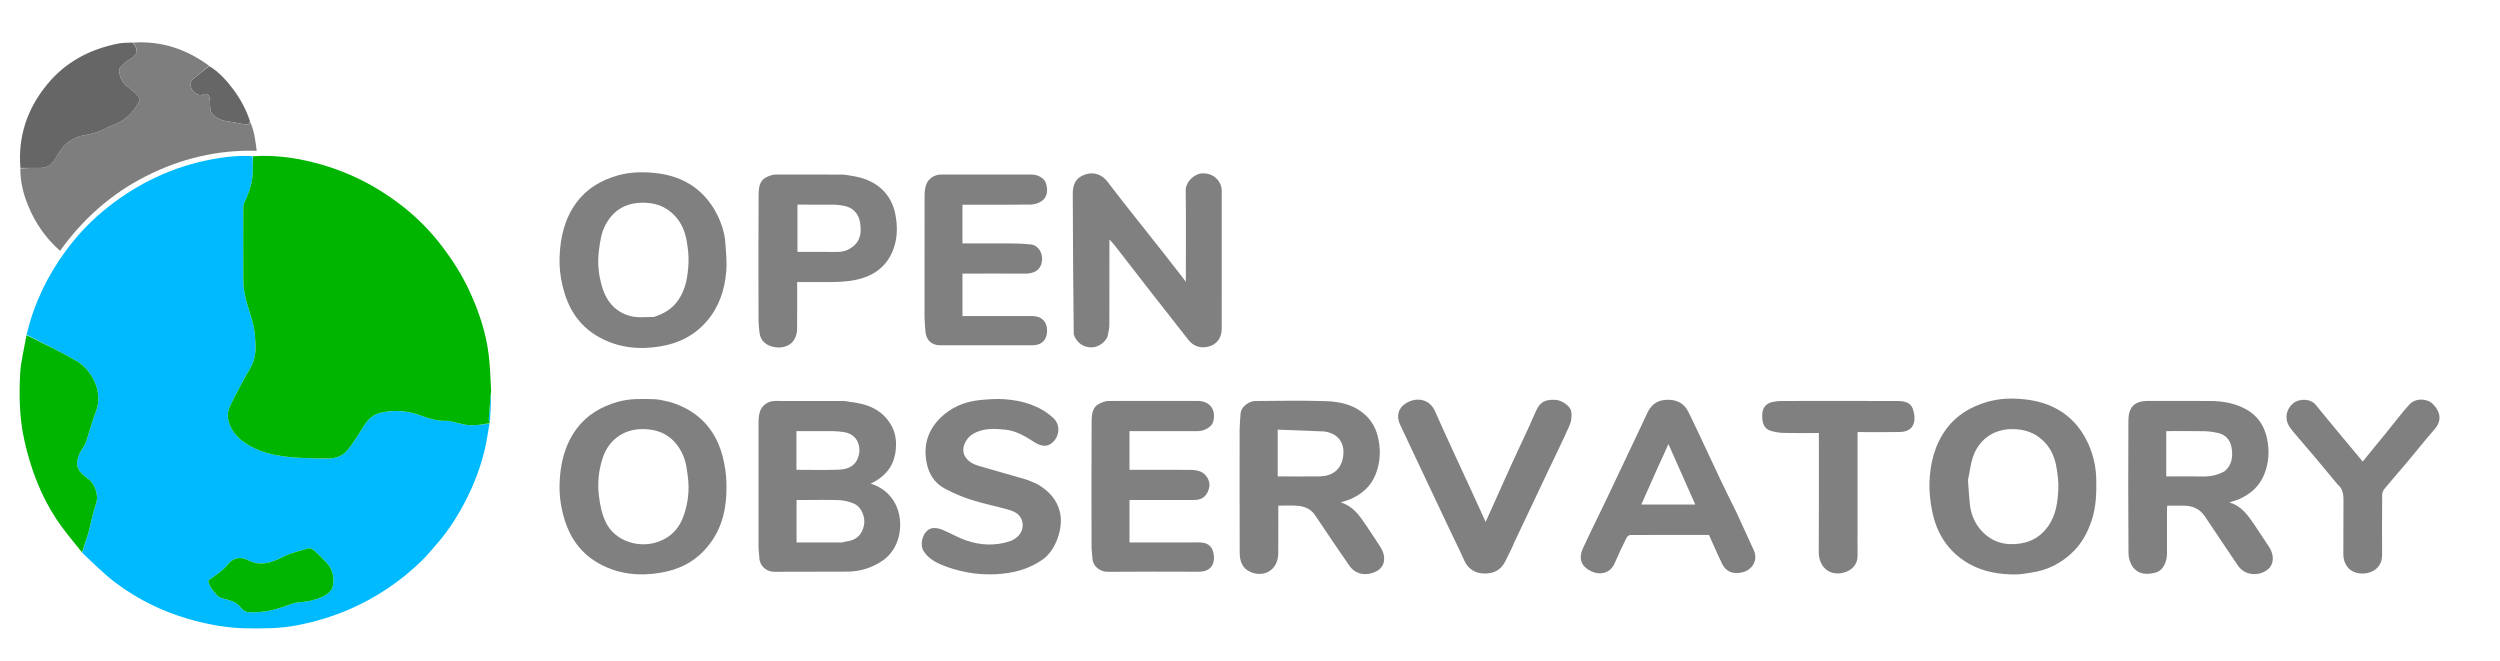
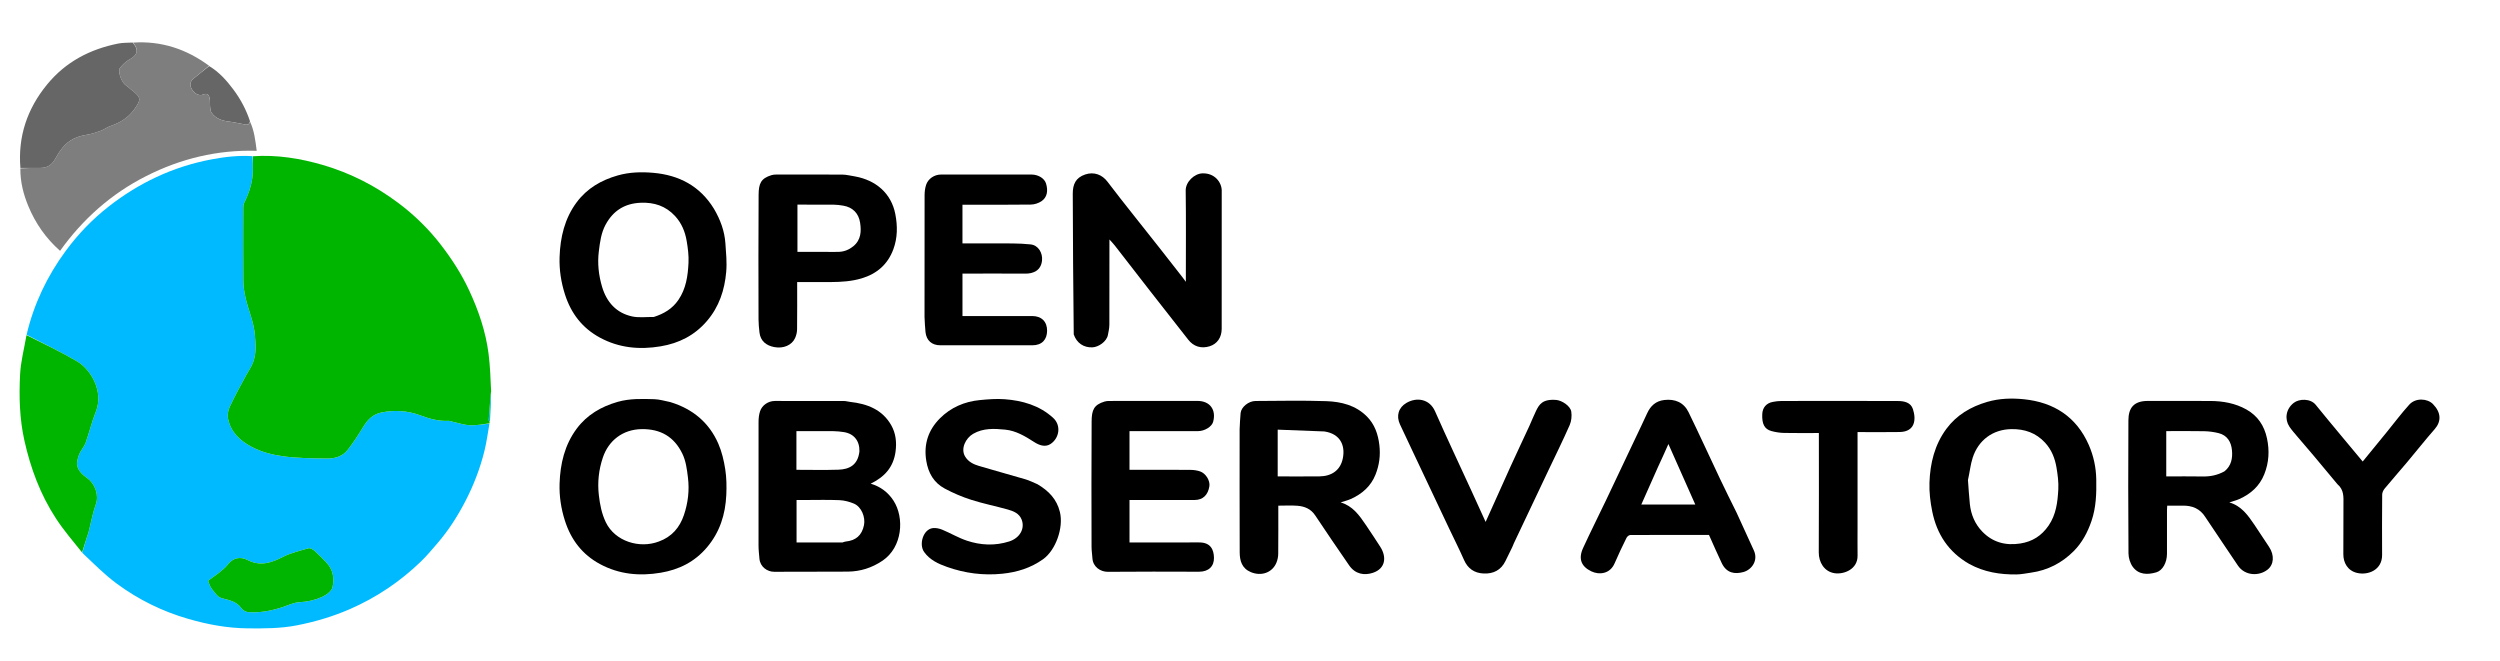
<svg xmlns="http://www.w3.org/2000/svg" version="1.1" viewBox="0 0 2650 700">
  <style>
    .logo-text { color: black; }
    
    @media (prefers-color-scheme: dark) {
      .logo-text { color: white; }
    }
  </style>
  <path fill="#00BAFF" d=" M28.168,354.868   C35.868,322.278 49.972,292.651 69.805,265.759   C82.928,247.966 98.131,232.223 115.653,218.563   C131.264,206.392 147.873,196.073 165.742,187.718   C184.432,178.978 203.938,172.769 224.24,168.939   C238.494,166.25 252.793,164.587 267.71,165.536   C268.075,170.384 267.934,174.715 268.02,179.042   C268.274,191.861 264.454,203.602 258.894,214.947   C258.136,216.494 257.881,218.429 257.876,220.185   C257.814,246.004 257.708,271.825 257.933,297.642   C257.983,303.367 258.859,309.17 260.074,314.781   C263.006,328.314 269.042,341.033 270.181,355.094   C270.987,365.029 271.887,374.603 268.133,384.405   C266.274,389.261 263.411,393.163 261.032,397.525   C255.011,408.561 248.987,419.617 243.629,430.978   C241.861,434.726 240.883,439.685 241.686,443.657   C244.532,457.734 253.752,466.738 266.265,473.438   C276.949,479.159 288.487,482.043 299.99,483.64   C315.514,485.794 331.379,485.833 347.107,486.024   C355.195,486.123 363.262,483.611 368.446,477.007   C374.745,468.983 380.284,460.313 385.603,451.588   C390.051,444.292 395.935,438.96 404.178,437.267   C418.22,434.382 432.22,435.305 445.727,440.356   C455.23,443.91 464.81,446.572 475.095,446.076   C476.955,445.987 478.855,446.935 480.751,447.335   C486.629,448.574 492.485,450.578 498.403,450.79   C505.185,451.032 512.024,449.671 518.839,449.007   C517.117,458.574 515.879,468.26 513.572,477.684   C508.978,496.452 502.054,514.398 493.125,531.573   C484.998,547.206 475.574,561.965 464.102,575.35   C458.206,582.229 452.374,589.231 445.862,595.5   C423.955,616.586 399.125,633.302 371.162,645.537   C352.945,653.508 334.079,659.058 314.699,662.859   C297.475,666.239 279.939,666.221 262.419,666.053   C241.028,665.848 220.312,661.983 199.818,656.093   C172.245,648.168 146.858,635.667 123.903,618.754   C110.841,609.13 99.329,597.402 87.156,585.962   C88.848,579.962 90.492,574.62 92.163,569.287   C92.741,567.442 93.498,565.647 93.977,563.779   C96.513,553.895 98.231,543.721 101.7,534.181   C104.904,525.369 101.033,513.152 92.991,507.288   C87.159,503.035 79.955,497.366 82.046,487.77   C82.63,485.092 83.487,482.393 84.713,479.953   C86.568,476.262 89.484,473.011 90.841,469.181   C94.679,458.348 97.319,447.062 101.582,436.415   C110.232,414.812 96.113,391.531 81.856,383.153   C64.435,372.917 46.105,364.227 28.168,354.868  M231.299,607.79   C227.995,610.191 224.691,612.592 220.566,615.59   C221.355,617.586 222.064,620.29 223.433,622.603   C224.941,625.152 227.074,627.327 228.898,629.694   C230.709,632.045 232.617,633.427 235.891,634.296   C242.986,636.178 250.636,637.541 255.545,644.366   C257.081,646.502 260.127,648.608 262.636,648.809   C275.065,649.807 287.16,647.564 298.99,643.728   C305.123,641.739 311.249,638.66 317.494,638.341   C326.04,637.904 334.112,636.032 341.614,632.671   C346.017,630.699 351.532,626.556 352.476,622.453   C354.61,613.176 353.082,603.603 345.831,596.13   C341.771,591.945 337.748,587.699 333.385,583.845   C331.718,582.372 328.811,580.707 327.052,581.202   C317.881,583.783 308.379,586.012 299.971,590.288   C287.605,596.578 276.074,600.62 262.414,593.629   C254.923,589.796 247.062,590.931 241.235,598.689   C238.724,602.032 235.023,604.481 231.299,607.79 z" />
  <path fill="#00B501" d=" M231.581,607.563   C235.023,604.481 238.724,602.032 241.235,598.689   C247.062,590.931 254.923,589.796 262.414,593.629   C276.074,600.62 287.605,596.578 299.971,590.288   C308.379,586.012 317.881,583.783 327.052,581.202   C328.811,580.707 331.718,582.372 333.385,583.845   C337.748,587.699 341.771,591.945 345.831,596.13   C353.082,603.603 354.61,613.176 352.476,622.453   C351.532,626.556 346.017,630.699 341.614,632.671   C334.112,636.032 326.04,637.904 317.494,638.341   C311.249,638.66 305.123,641.739 298.99,643.728   C287.16,647.564 275.065,649.807 262.636,648.809   C260.127,648.608 257.081,646.502 255.545,644.366   C250.636,637.541 242.986,636.178 235.891,634.296   C232.617,633.427 230.709,632.045 228.898,629.694   C227.074,627.327 224.941,625.152 223.433,622.603   C222.064,620.29 221.355,617.586 220.566,615.59   C224.691,612.592 227.995,610.191 231.581,607.563  z" />
  <path fill="#00BAFB" d=" M519.37,446.942   C518.667,446.479 518.005,445.764 518.05,445.098   C518.615,436.74 519.286,428.389 519.922,420.036   C520.035,418.545 520.115,417.051 520.526,415.319   C520.474,425.624 520.107,436.169 519.37,446.942  z" />
  <path fill="#666666" d=" M265.01,128.534   C263.642,133.969 259.973,131.883 256.945,131.404   C252.602,130.717 248.324,129.553 243.965,129.064   C236.171,128.189 228.92,126.209 224.187,119.454   C222.951,117.69 222.928,114.972 222.672,112.656   C222.386,110.061 222.759,107.376 222.323,104.82   C221.63,100.76 220.155,98.135 214.962,100.336   C210.931,102.044 205.621,98.918 203.173,94.263   C200.985,90.103 201.371,86.327 205.277,83.197   C210.683,78.866 216.013,74.439 221.726,70.021   C232.301,76.411 240.16,85.23 247.312,94.789   C254.949,104.996 260.891,116.084 265.01,128.534  z" />
  <path fill="#00B500" d=" M518.901,448.705   C512.024,449.671 505.185,451.032 498.403,450.79   C492.485,450.578 486.629,448.574 480.751,447.335   C478.855,446.935 476.955,445.987 475.095,446.076   C464.81,446.572 455.23,443.91 445.727,440.356   C432.22,435.305 418.22,434.382 404.178,437.267   C395.935,438.96 390.051,444.292 385.603,451.588   C380.284,460.313 374.745,468.983 368.446,477.007   C363.262,483.611 355.195,486.123 347.107,486.024   C331.379,485.833 315.514,485.794 299.99,483.64   C288.487,482.043 276.949,479.159 266.265,473.438   C253.752,466.738 244.532,457.734 241.686,443.657   C240.883,439.685 241.861,434.726 243.629,430.978   C248.987,419.617 255.011,408.561 261.032,397.525   C263.411,393.163 266.274,389.261 268.133,384.405   C271.887,374.603 270.987,365.029 270.181,355.094   C269.042,341.033 263.006,328.314 260.074,314.781   C258.859,309.17 257.983,303.367 257.933,297.642   C257.708,271.825 257.814,246.004 257.876,220.185   C257.881,218.429 258.136,216.494 258.894,214.947   C264.454,203.602 268.274,191.861 268.02,179.042   C267.934,174.715 268.075,170.384 268.191,165.603   C293.549,163.907 318.108,167.842 342.326,174.916   C371.544,183.451 398.177,197.116 422.41,215.296   C439.351,228.007 454.432,242.741 467.451,259.64   C479.058,274.705 489.272,290.539 497.28,307.744   C507.291,329.255 514.931,351.599 517.908,375.224   C519.533,388.119 519.983,401.163 520.586,414.849   C520.115,417.051 520.035,418.545 519.922,420.036   C519.286,428.389 518.615,436.74 518.05,445.098   C518.005,445.764 518.667,446.479 519,447.171   C518.988,447.582 518.975,447.993 518.901,448.705  z" />
  <path fill="#00B500" d=" M28.087,355.267   C46.105,364.227 64.435,372.917 81.856,383.153   C96.113,391.531 110.232,414.812 101.582,436.415   C97.319,447.062 94.679,458.348 90.841,469.181   C89.484,473.011 86.568,476.262 84.713,479.953   C83.487,482.393 82.63,485.092 82.046,487.77   C79.955,497.366 87.159,503.035 92.991,507.288   C101.033,513.152 104.904,525.369 101.7,534.181   C98.231,543.721 96.513,553.895 93.977,563.779   C93.498,565.647 92.741,567.442 92.163,569.287   C90.492,574.62 88.848,579.962 87.013,585.651   C77.587,573.868 67.572,562.236 59.256,549.495   C42.765,524.228 32.403,496.351 25.837,466.869   C20.669,443.669 20.106,420.241 21.299,396.83   C22.002,383.03 25.67,369.382 28.087,355.267  z" />
  <path fill="#7E7E7E" d=" M141.07,45.157   C170.998,43.143 197.656,52.043 221.584,69.704   C216.013,74.439 210.683,78.866 205.277,83.197   C201.371,86.327 200.985,90.103 203.173,94.263   C205.621,98.918 210.931,102.044 214.962,100.336   C220.155,98.135 221.63,100.76 222.323,104.82   C222.759,107.376 222.386,110.061 222.672,112.656   C222.928,114.972 222.951,117.69 224.187,119.454   C228.92,126.209 236.171,128.189 243.965,129.064   C248.324,129.553 252.602,130.717 256.945,131.404   C259.973,131.883 263.642,133.969 265.02,128.914   C269.572,138.628 270.715,149.07 272.108,159.857   C230.364,158.656 191.489,168.15 154.878,186.682   C117.98,205.359 87.865,232.118 63.655,265.882   C48.646,252.609 37.576,236.751 29.995,218.413   C24.765,205.764 21.45,192.673 21.562,178.473   C28.907,178.015 35.73,178 42.554,178.009   C49.421,178.018 54.592,175.339 58.043,169.137   C60.536,164.657 63.285,160.225 66.536,156.279   C73.032,148.393 81.726,144.452 91.802,142.894   C96.918,142.103 101.946,140.392 106.838,138.612   C110.404,137.315 113.53,134.774 117.115,133.572   C128.815,129.648 138.109,123.314 144.755,112.351   C148.581,106.04 149.428,103.695 142.237,97.577   C139.087,94.897 135.803,92.375 132.598,89.76   C128.326,86.274 124.613,75.03 127.26,71.859   C130.072,68.491 133.4,65.141 137.209,63.101   C145.905,58.441 147.397,52.828 141.07,45.157  z" />
  <path fill="#666666" d=" M140.611,45.098   C147.397,52.828 145.905,58.441 137.209,63.101   C133.4,65.141 130.072,68.491 127.26,71.859   C124.613,75.03 128.326,86.274 132.598,89.76   C135.803,92.375 139.087,94.897 142.237,97.577   C149.428,103.695 148.581,106.04 144.755,112.351   C138.109,123.314 128.815,129.648 117.115,133.572   C113.53,134.774 110.404,137.315 106.838,138.612   C101.946,140.392 96.918,142.103 91.802,142.894   C81.726,144.452 73.032,148.393 66.536,156.279   C63.285,160.225 60.536,164.657 58.043,169.137   C54.592,175.339 49.421,178.018 42.554,178.009   C35.73,178 28.907,178.015 21.627,178.031   C18.908,144.708 28.794,115.329 49.904,89.573   C69.579,65.566 95.352,52.118 125.355,46.151   C130.17,45.193 135.214,45.38 140.611,45.098  z" />
-   <g fill="#808080">
+   <g class="logo-text">
    <path d=" M901.045,426   C919.486,427.998 935.355,434.289 944.7,450.721   C949.495,459.153 950.662,468.703 949.26,478.856   C946.974,495.401 937.523,505.587 922.937,512.671   C933.363,515.815 941.442,521.897 947.145,530.739   C958.872,548.919 956.648,580.028 935.469,594.33   C924.159,601.969 911.979,605.778 898.664,605.919   C872.675,606.194 846.68,605.852 820.69,606.094   C813.327,606.163 805.698,600.813 805.005,592.203   C804.638,587.635 804.051,583.062 804.044,578.49   C803.971,534.67 803.963,490.85 804.066,447.031   C804.075,443.341 804.512,439.489 805.642,436.001   C807.752,429.484 814.376,425.041 821.363,425.024   C845.688,424.962 870.014,424.976 894.34,425.043   C896.423,425.049 898.504,425.667 901.045,426  M893.11,574.998   C894.184,574.67 895.238,574.149 896.333,574.042   C907.086,572.995 913.628,567.557 915.828,556.66   C917.534,548.208 913.136,537.167 905.145,533.817   C900.346,531.805 894.983,530.39 889.81,530.167   C877.669,529.645 865.489,530 853.325,530   C850.242,530 847.158,530 844.351,530   C844.351,545.44 844.351,560.179 844.351,575   C860.527,575 876.353,575 893.11,574.998  M911,478.383   C911.267,467.26 905.122,459.678 894.545,458.034   C890.854,457.461 887.098,457.064 883.367,457.029   C870.362,456.909 857.355,456.983 844.206,456.983   C844.206,470.175 844.206,483.897 844.206,498   C859.174,498 873.952,498.374 888.7,497.878   C899.817,497.503 909.391,493.319 911,478.383  z" />
    <path d=" M1969,560   C1969,569.997 1968.894,579.495 1969.025,588.991   C1969.223,603.482 1954.466,609.093 1944.661,607.6   C1933.593,605.915 1927.825,595.875 1927.89,585.546   C1928.154,543.575 1928,501.602 1928,459   C1915.593,459 1903.335,459.175 1891.087,458.908   C1886.598,458.811 1882.016,458.093 1877.681,456.908   C1870.274,454.883 1867.52,449.331 1868,438.861   C1868.311,432.084 1872.268,427.362 1879.056,426.042   C1882.07,425.456 1885.175,425.048 1888.24,425.043   C1929.393,424.979 1970.547,424.926 2011.7,425.075   C2018.331,425.099 2025.356,426.44 2027.718,433.681   C2031.29,444.637 2030.049,457.618 2013.712,457.939   C1998.998,458.228 1984.275,458 1969,458   C1969,492.657 1969,526.078 1969,560  z" />
    <path d=" M2477.766,513.348   C2469.298,503.148 2461.066,493.223 2452.76,483.36   C2446.75,476.224 2440.611,469.197 2434.593,462.068   C2431.868,458.841 2429.038,455.657 2426.71,452.151   C2421.802,444.76 2422.524,433.859 2431.492,426.957   C2437.153,422.6 2449.089,422.187 2454.65,429.091   C2463.65,440.265 2472.873,451.259 2482.032,462.303   C2489.439,471.233 2496.891,480.126 2504.471,489.213   C2513.101,478.654 2521.562,468.323 2529.999,457.972   C2537.924,448.249 2545.441,438.159 2553.856,428.883   C2560.617,421.431 2573.105,422.318 2578.96,428.341   C2587.581,437.211 2588.048,446.591 2580.73,454.925   C2570.722,466.324 2561.34,478.27 2551.577,489.887   C2543.682,499.284 2535.538,508.472 2527.709,517.922   C2526.297,519.626 2525.134,522.145 2525.115,524.299   C2524.925,545.628 2524.914,566.96 2525.028,588.289   C2525.114,604.238 2510.164,610.043 2498.48,607.295   C2488.446,604.935 2483.839,596.36 2483.941,587.344   C2484.141,569.682 2483.872,552.015 2484.06,534.353   C2484.141,526.735 2484.668,519.185 2477.766,513.348  z" />
    <path d=" M1138.168,354.445   C1137.68,304.486 1137.186,254.926 1137.129,205.365   C1137.118,195.392 1140.183,188.354 1150.323,184.94   C1159.612,181.812 1168.28,185.069 1174.043,192.746   C1183.011,204.69 1192.361,216.348 1201.603,228.085   C1210.659,239.586 1219.809,251.012 1228.868,262.51   C1237.107,272.967 1245.281,283.475 1253.475,293.968   C1254.431,295.192 1255.328,296.463 1257,298.722   C1257,296.056 1257,294.494 1257,292.932   C1257,262.605 1257.267,232.275 1256.838,201.955   C1256.708,192.816 1265.969,183.978 1274.699,183.751   C1287.983,183.405 1295.034,193.701 1295.025,202.051   C1294.974,250.873 1295.008,299.695 1294.993,348.517   C1294.99,357.771 1290.157,364.527 1282.304,367.02   C1273.291,369.88 1265.162,367.307 1259.515,360.045   C1246.25,342.989 1232.829,326.056 1219.538,309.02   C1206.858,292.766 1194.277,276.435 1181.612,260.169   C1180.048,258.161 1178.234,256.349 1176,253.845   C1176,255.949 1176,257.512 1176,259.075   C1176,287.402 1176.058,315.729 1175.929,344.055   C1175.913,347.744 1175.085,351.457 1174.374,355.108   C1172.983,362.263 1164.277,367.888 1158.064,368.186   C1148.58,368.64 1141.159,363.435 1138.168,354.445  z" />
    <path d=" M2337.772,548.277   C2332.006,539.03 2323.636,535.804 2313.512,535.983   C2308.202,536.078 2302.888,536 2297.24,536   C2297.153,537.628 2297.011,539.064 2297.01,540.499   C2296.994,555.999 2297.003,571.498 2296.999,586.997   C2296.996,596.214 2292.422,604.723 2285.667,606.682   C2276.361,609.38 2266.993,609.307 2260.772,600.896   C2257.923,597.044 2256.233,591.396 2256.199,586.547   C2255.868,539.551 2255.841,492.552 2256.105,445.556   C2256.176,432.78 2261.427,424.944 2276.846,424.985   C2298.845,425.044 2320.845,424.91 2342.843,425.033   C2356.275,425.109 2369.298,427.393 2381.181,434.047   C2393.208,440.781 2400.152,451.28 2402.999,464.631   C2405.766,477.604 2405.126,490.209 2400.132,502.715   C2395.069,515.393 2385.8,523.483 2373.806,528.932   C2370.481,530.442 2366.858,531.295 2363.058,532.554   C2375.897,536.235 2382.885,546.253 2389.743,556.358   C2394.989,564.089 2400.057,571.941 2405.224,579.726   C2411.03,588.476 2410.484,598.51 2403.456,603.934   C2394.432,610.899 2379.646,610.464 2372.218,599.544   C2360.707,582.621 2349.413,565.551 2337.772,548.277  M2357.892,499.636   C2365.24,493.813 2366.689,485.658 2365.874,477.155   C2365.037,468.414 2360.88,461.392 2351.702,459.11   C2346.715,457.871 2341.483,457.181 2336.344,457.075   C2323.007,456.798 2309.66,456.982 2296.228,456.982   C2296.228,472.544 2296.228,488.603 2296.228,505   C2309.234,505 2322.019,504.832 2334.796,505.062   C2342.758,505.205 2350.231,503.817 2357.892,499.636  z" />
    <path d=" M1314,455.013   C1314.334,448.942 1314.487,443.349 1315.051,437.799   C1315.692,431.487 1323.502,425.082 1330.873,425.046   C1355.862,424.925 1380.874,424.377 1405.836,425.226   C1421.63,425.764 1437.008,429.544 1448.838,441.403   C1457.173,449.759 1460.76,460.184 1462.132,471.816   C1463.421,482.736 1462.049,493.048 1458.016,503.139   C1453.056,515.548 1443.732,523.589 1431.857,528.931   C1428.528,530.428 1424.907,531.275 1421.062,532.538   C1433.859,536.27 1440.87,546.216 1447.704,556.303   C1452.942,564.036 1458.094,571.831 1463.145,579.687   C1469.967,590.299 1468.852,602.737 1455.159,607.212   C1446.246,610.125 1436.589,608.778 1430.032,599.202   C1418.006,581.64 1405.882,564.142 1394.153,546.383   C1389.547,539.408 1382.958,536.742 1375.367,536.114   C1368.781,535.569 1362.114,536 1355,536   C1355,553.237 1355.096,570.174 1354.914,587.108   C1354.88,590.243 1354.207,593.565 1353.005,596.46   C1348.612,607.048 1337.036,611.089 1325.897,606.455   C1316.39,602.499 1314.11,594.391 1314.075,585.46   C1313.908,542.144 1314,498.827 1314,455.013  M1403.865,457.34   C1387.384,456.703 1370.904,456.066 1354.352,455.427   C1354.352,472.573 1354.352,488.744 1354.352,505   C1369.342,505 1383.98,505.123 1398.616,504.963   C1411.706,504.821 1420.847,498.343 1423.376,485.946   C1426.155,472.329 1420.867,459.895 1403.865,457.34  z" />
    <path d=" M756.76,221.265   C763.568,232.818 768.015,244.851 768.928,257.91   C769.631,267.965 770.656,278.153 769.789,288.131   C768.116,307.39 762.267,325.255 749.267,340.368   C736.212,355.545 719.812,363.823 700.278,367.103   C677.789,370.879 656.232,368.827 636.022,357.937   C617.324,347.862 605.313,332.303 598.835,311.99   C594.713,299.063 592.723,285.913 593.154,272.571   C593.832,251.612 598.514,231.533 611.339,214.343   C622.293,199.661 637.345,190.922 654.841,185.949   C667.258,182.419 679.99,182.087 692.529,183.196   C719.626,185.591 741.898,197.022 756.76,221.265  M693.069,335.977   C703.594,332.627 712.627,327.399 719.1,317.922   C727.244,305.999 729.115,292.456 729.808,278.743   C730.2,270.972 729.173,263.014 727.854,255.299   C726.184,245.54 722.495,236.501 715.57,229.006   C705.674,218.295 693.426,214.334 679.087,214.922   C662.218,215.614 650.01,223.33 642.02,237.979   C637.203,246.81 635.988,256.466 634.761,266.354   C633.152,279.311 634.596,291.831 638.194,303.989   C642.972,320.136 653.266,331.91 670.341,335.479   C677.356,336.946 684.896,335.901 693.069,335.977  z" />
    <path d=" M2087.344,597.754   C2065.383,585.18 2053.02,566.094 2048.172,542.157   C2046.141,532.126 2044.882,521.674 2045.235,511.482   C2045.943,491.074 2050.691,471.513 2063.096,454.669   C2073.995,439.87 2089.043,431.1 2106.446,426.007   C2119.3,422.245 2132.618,421.874 2145.613,423.229   C2177.228,426.526 2201.096,441.872 2214.151,471.713   C2219.175,483.197 2221.788,495.346 2222.036,507.983   C2222.33,522.935 2221.907,537.762 2217.029,552.121   C2212.923,564.207 2207.008,575.346 2197.975,584.354   C2185.537,596.758 2170.503,604.549 2152.929,606.994   C2147.773,607.712 2142.609,608.847 2137.439,608.906   C2120.044,609.104 2103.185,606.464 2087.344,597.754  M2086.033,508.857   C2086.688,517.349 2087.158,525.86 2088.046,534.328   C2089.205,545.378 2093.443,555.401 2101.072,563.35   C2112.016,574.752 2125.661,578.559 2141.42,576.126   C2154.373,574.126 2164.05,567.918 2171.449,557.21   C2179.481,545.586 2181.054,532.281 2181.799,518.923   C2182.232,511.161 2181.173,503.2 2179.861,495.485   C2178.204,485.734 2174.645,476.633 2167.696,469.152   C2158.096,458.816 2146.33,454.714 2132.288,454.861   C2112.052,455.074 2097.062,466.909 2091.144,484.861   C2088.695,492.289 2087.973,500.287 2086.033,508.857  z" />
    <path d=" M710.563,426.224   C734.292,433.45 751.567,447.832 761.358,470.152   C765.114,478.713 767.32,488.179 768.771,497.46   C770.164,506.375 770.284,515.613 769.875,524.66   C768.943,545.324 762.967,564.236 749.244,580.357   C736.268,595.599 719.811,603.824 700.279,607.102   C677.795,610.876 656.247,608.821 636.032,597.942   C617.324,587.873 605.334,572.303 598.839,552.01   C594.704,539.09 592.726,525.939 593.154,512.598   C593.827,491.643 598.507,471.57 611.318,454.372   C622.262,439.679 637.32,430.948 654.797,425.956   C667.536,422.318 680.536,422.76 693.491,423.142   C699.08,423.307 704.624,425.02 710.563,426.224  M698.373,574.002   C711.949,569.111 720.474,559.28 724.961,545.932   C729.303,533.014 730.921,519.825 729.206,506.061   C728.118,497.323 727.088,488.698 723.235,480.781   C714.533,462.905 700.188,454.594 680.158,454.87   C660.229,455.144 645.081,466.932 639.032,484.974   C634.697,497.899 633.197,511.079 634.776,524.849   C635.932,534.939 637.798,544.523 642.217,553.693   C651.921,573.83 677.855,581.84 698.373,574.002  z" />
    <path d=" M1099.646,513.242   C1111.546,520.245 1120.206,529.086 1123.52,542.817   C1127.478,559.219 1119.23,583.155 1105.527,592.873   C1092.572,602.059 1078.178,606.546 1062.406,608.152   C1042.226,610.207 1022.801,607.644 1003.857,600.945   C994.589,597.668 985.657,593.574 979.607,585.159   C973.788,577.065 978.536,560.983 988.833,559.788   C992.091,559.41 995.799,560.234 998.88,561.517   C1007.581,565.139 1015.805,570.053 1024.691,573.051   C1039.449,578.031 1054.679,578.741 1069.741,573.941   C1080.979,570.36 1086.667,560.351 1082.933,550.741   C1080.409,544.244 1074.291,541.771 1068.218,540.07   C1055.389,536.476 1042.261,533.876 1029.59,529.823   C1019.895,526.723 1010.358,522.679 1001.392,517.862   C989.874,511.675 983.924,501.423 981.817,488.279   C978.979,470.584 984.141,455.662 996.33,443.436   C1007.809,431.923 1022.358,425.658 1038.59,424.089   C1047.288,423.249 1056.136,422.519 1064.809,423.167   C1083.795,424.584 1101.732,429.693 1116.246,442.859   C1125.193,450.975 1122.851,464.455 1113.626,470.594   C1107.931,474.384 1101.48,471.952 1096.189,468.537   C1086.652,462.383 1076.847,456.523 1065.481,455.415   C1054.016,454.297 1042.305,453.614 1031.529,459.85   C1023.514,464.489 1018.134,475.637 1022.947,483.79   C1026.325,489.513 1031.92,492.184 1037.849,493.947   C1054.142,498.792 1070.558,503.224 1086.861,508.035   C1091.136,509.296 1095.179,511.343 1099.646,513.242  z" />
    <path d=" M1207.029,575   C1228.687,575 1249.851,575.065 1271.015,574.975   C1283.323,574.923 1286.622,582.621 1286.805,591.138   C1286.998,600.143 1281.369,606.06 1270.853,606.031   C1238.691,605.945 1206.527,605.824 1174.367,606.125   C1166.409,606.199 1158.529,600.774 1157.983,591.877   C1157.733,587.799 1157.05,583.732 1157.043,579.659   C1156.974,535.332 1156.811,491.003 1157.124,446.677   C1157.209,434.658 1159.462,429.049 1170.911,425.627   C1172.441,425.17 1174.115,425.027 1175.723,425.025   C1206.885,424.991 1238.048,425.062 1269.21,424.971   C1282.814,424.931 1289.353,434.615 1285.921,447.155   C1284.507,452.323 1276.868,456.986 1269.939,456.992   C1247.442,457.013 1224.945,457 1202.448,457   C1200.808,457 1199.169,457 1197.266,457   C1197.266,470.662 1197.266,484.066 1197.266,498   C1201.855,498 1206.462,498 1211.07,498   C1228.068,498 1245.066,497.916 1262.062,498.072   C1265.41,498.103 1268.9,498.616 1272.062,499.684   C1278.148,501.738 1282.826,509.536 1281.962,515.296   C1280.565,524.616 1275.069,529.951 1266.475,529.977   C1244.478,530.045 1222.481,530 1200.484,530   C1199.504,530 1198.525,530 1197.279,530   C1197.279,544.97 1197.279,559.707 1197.279,575   C1200.319,575 1203.427,575 1207.029,575  z" />
    <path d=" M980,335.991   C980,292.666 979.962,249.838 980.067,207.011   C980.076,203.323 980.522,199.471 981.658,195.986   C983.789,189.449 990.382,185.034 997.388,185.023   C1029.384,184.971 1061.379,184.979 1093.375,185.016   C1100.534,185.025 1107.085,189.002 1108.771,194.462   C1111.136,202.126 1110.09,209.144 1103.962,213.282   C1100.826,215.4 1096.554,216.786 1092.772,216.841   C1070.28,217.163 1047.781,217 1025.284,217   C1023.659,217 1022.035,217 1020.208,217   C1020.208,230.78 1020.208,244.184 1020.208,258   C1037.995,258 1055.612,257.913 1073.227,258.046   C1079.632,258.094 1086.06,258.412 1092.43,259.064   C1100.659,259.906 1105.432,268.194 1104.536,276.284   C1103.377,286.739 1095.406,290.116 1086.813,290.05   C1066.317,289.894 1045.819,290 1025.322,290   C1023.689,290 1022.057,290 1020.222,290   C1020.222,305.086 1020.222,319.823 1020.222,335   C1021.963,335 1023.58,335 1025.196,335   C1048.193,335 1071.19,334.995 1094.186,335.002   C1103.938,335.005 1110.087,340.908 1109.924,350.804   C1109.775,359.883 1104.6,366.026 1094.182,366.014   C1061.687,365.976 1029.191,366.004 996.696,365.997   C987.862,365.996 982.096,361.049 981.051,352.2   C980.436,346.994 980.333,341.728 980,335.991  z" />
    <path d=" M1840.744,543.335   C1847.004,556.933 1852.99,570.236 1859.094,583.484   C1864.009,594.151 1856.761,603.969 1848.031,606.353   C1839.016,608.815 1830.241,607.717 1825.043,596.891   C1820.334,587.084 1816.052,577.071 1811.515,567   C1783.697,567 1755.882,566.957 1728.069,567.13   C1726.708,567.138 1724.766,568.74 1724.101,570.095   C1719.717,579.027 1715.381,587.998 1711.469,597.144   C1706.635,608.444 1695.131,609.629 1686.755,605.595   C1676.533,600.673 1672.601,592.771 1678.1,580.816   C1685.955,563.741 1694.416,546.946 1702.51,529.98   C1712.744,508.53 1722.872,487.029 1733.04,465.547   C1737.363,456.413 1741.774,447.317 1745.956,438.118   C1749.582,430.144 1755.225,425.021 1764.179,423.991   C1775.618,422.674 1784.81,426.561 1789.884,436.961   C1801.282,460.32 1812.043,483.99 1823.181,507.477   C1828.829,519.386 1834.733,531.173 1840.744,543.335  M1757.472,495.02   C1751.63,508.163 1745.789,521.305 1739.797,534.786   C1758.986,534.786 1777.742,534.786 1796.99,534.786   C1787.542,513.51 1778.132,492.322 1768.513,470.66   C1764.851,478.902 1761.407,486.655 1757.472,495.02  z" />
    <path d=" M906.104,186.976   C928.509,190.969 944.776,204.974 949.036,226.913   C951.494,239.57 951.438,252.081 946.951,264.228   C941.054,280.195 929.578,290.211 913.258,295.084   C902.621,298.259 891.782,298.908 880.837,298.982   C869.047,299.061 857.256,299 845,299   C845,315.923 845.109,332.526 844.903,349.126   C844.864,352.244 844.057,355.57 842.757,358.412   C839.352,365.853 830.456,369.827 820.563,367.878   C812.318,366.253 806.049,361.612 805.028,352.286   C804.53,347.734 804.051,343.148 804.044,338.577   C803.971,294.603 803.807,250.626 804.127,206.653   C804.214,194.656 806.436,189.068 817.92,185.619   C819.448,185.16 821.124,185.028 822.732,185.025   C846.219,184.989 869.706,184.906 893.191,185.088   C897.353,185.12 901.506,186.303 906.104,186.976  M876.498,267   C880.827,267 885.164,267.174 889.482,266.957   C895.086,266.675 900.044,264.65 904.465,261.069   C912.79,254.326 913.112,244.943 911.684,235.893   C910.168,226.285 904.025,219.687 893.844,217.995   C890.488,217.437 887.072,216.98 883.68,216.948   C870.848,216.827 858.015,216.899 845.294,216.899   C845.294,233.345 845.294,250.072 845.294,267   C855.558,267 865.528,267 876.498,267  z" />
    <path d=" M1603.005,579.928   C1600.586,585.067 1598.131,589.782 1595.835,594.573   C1591.112,604.429 1582.863,608.416 1572.48,607.902   C1562.888,607.427 1555.913,602.793 1551.876,593.593   C1546.911,582.279 1541.3,571.25 1536.012,560.078   C1523.305,533.228 1510.619,506.368 1497.932,479.509   C1493.269,469.637 1488.609,459.764 1483.984,449.875   C1479.74,440.801 1482.411,431.929 1490.935,427.018   C1501.862,420.721 1515.374,422.91 1521.126,435.918   C1533.707,464.372 1546.996,492.514 1559.976,520.792   C1564.847,531.404 1569.666,542.039 1574.766,553.231   C1583.649,533.458 1592.31,513.989 1601.136,494.595   C1607.717,480.136 1614.543,465.788 1621.197,451.361   C1623.611,446.125 1625.643,440.707 1628.203,435.547   C1631.511,428.879 1634.916,422.766 1649.558,423.941   C1655.568,424.424 1664.647,430.276 1665.561,436.345   C1666.253,440.939 1665.714,446.352 1663.86,450.584   C1656.901,466.467 1649.174,482.013 1641.743,497.69   C1629.432,523.662 1617.128,549.637 1604.825,575.613   C1604.209,576.912 1603.635,578.23 1603.005,579.928  z" />
  </g>
</svg>
